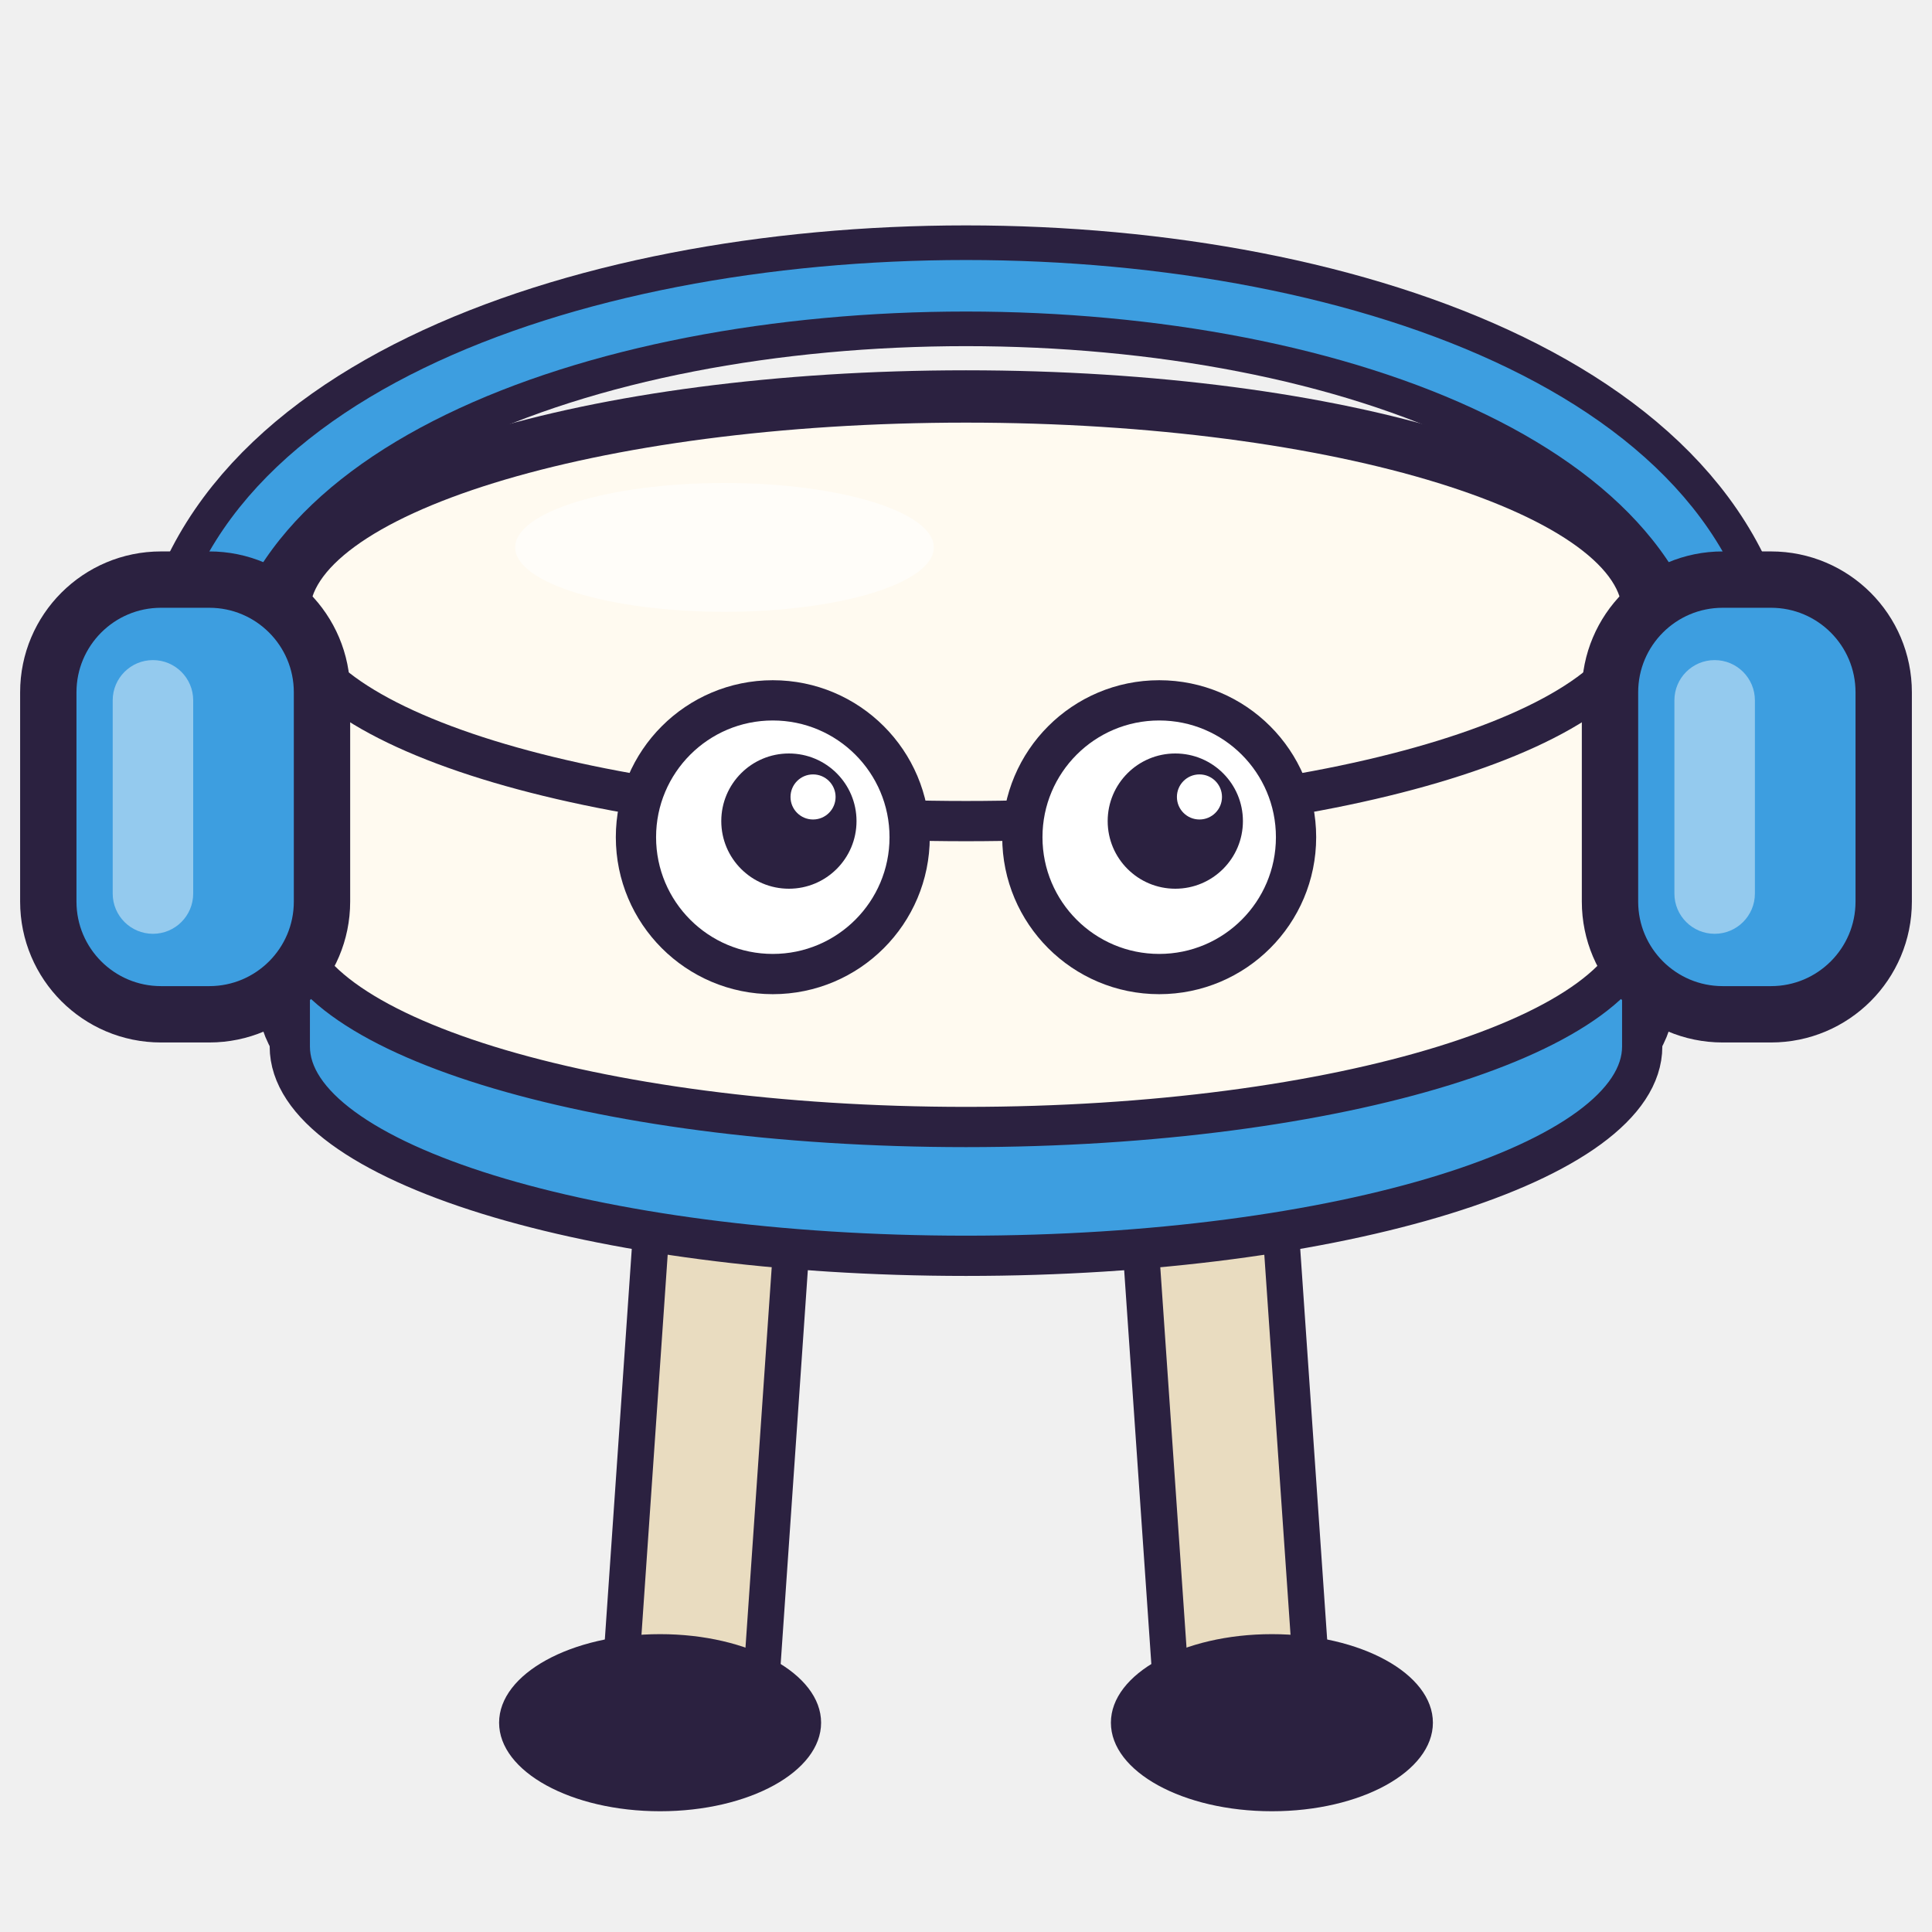
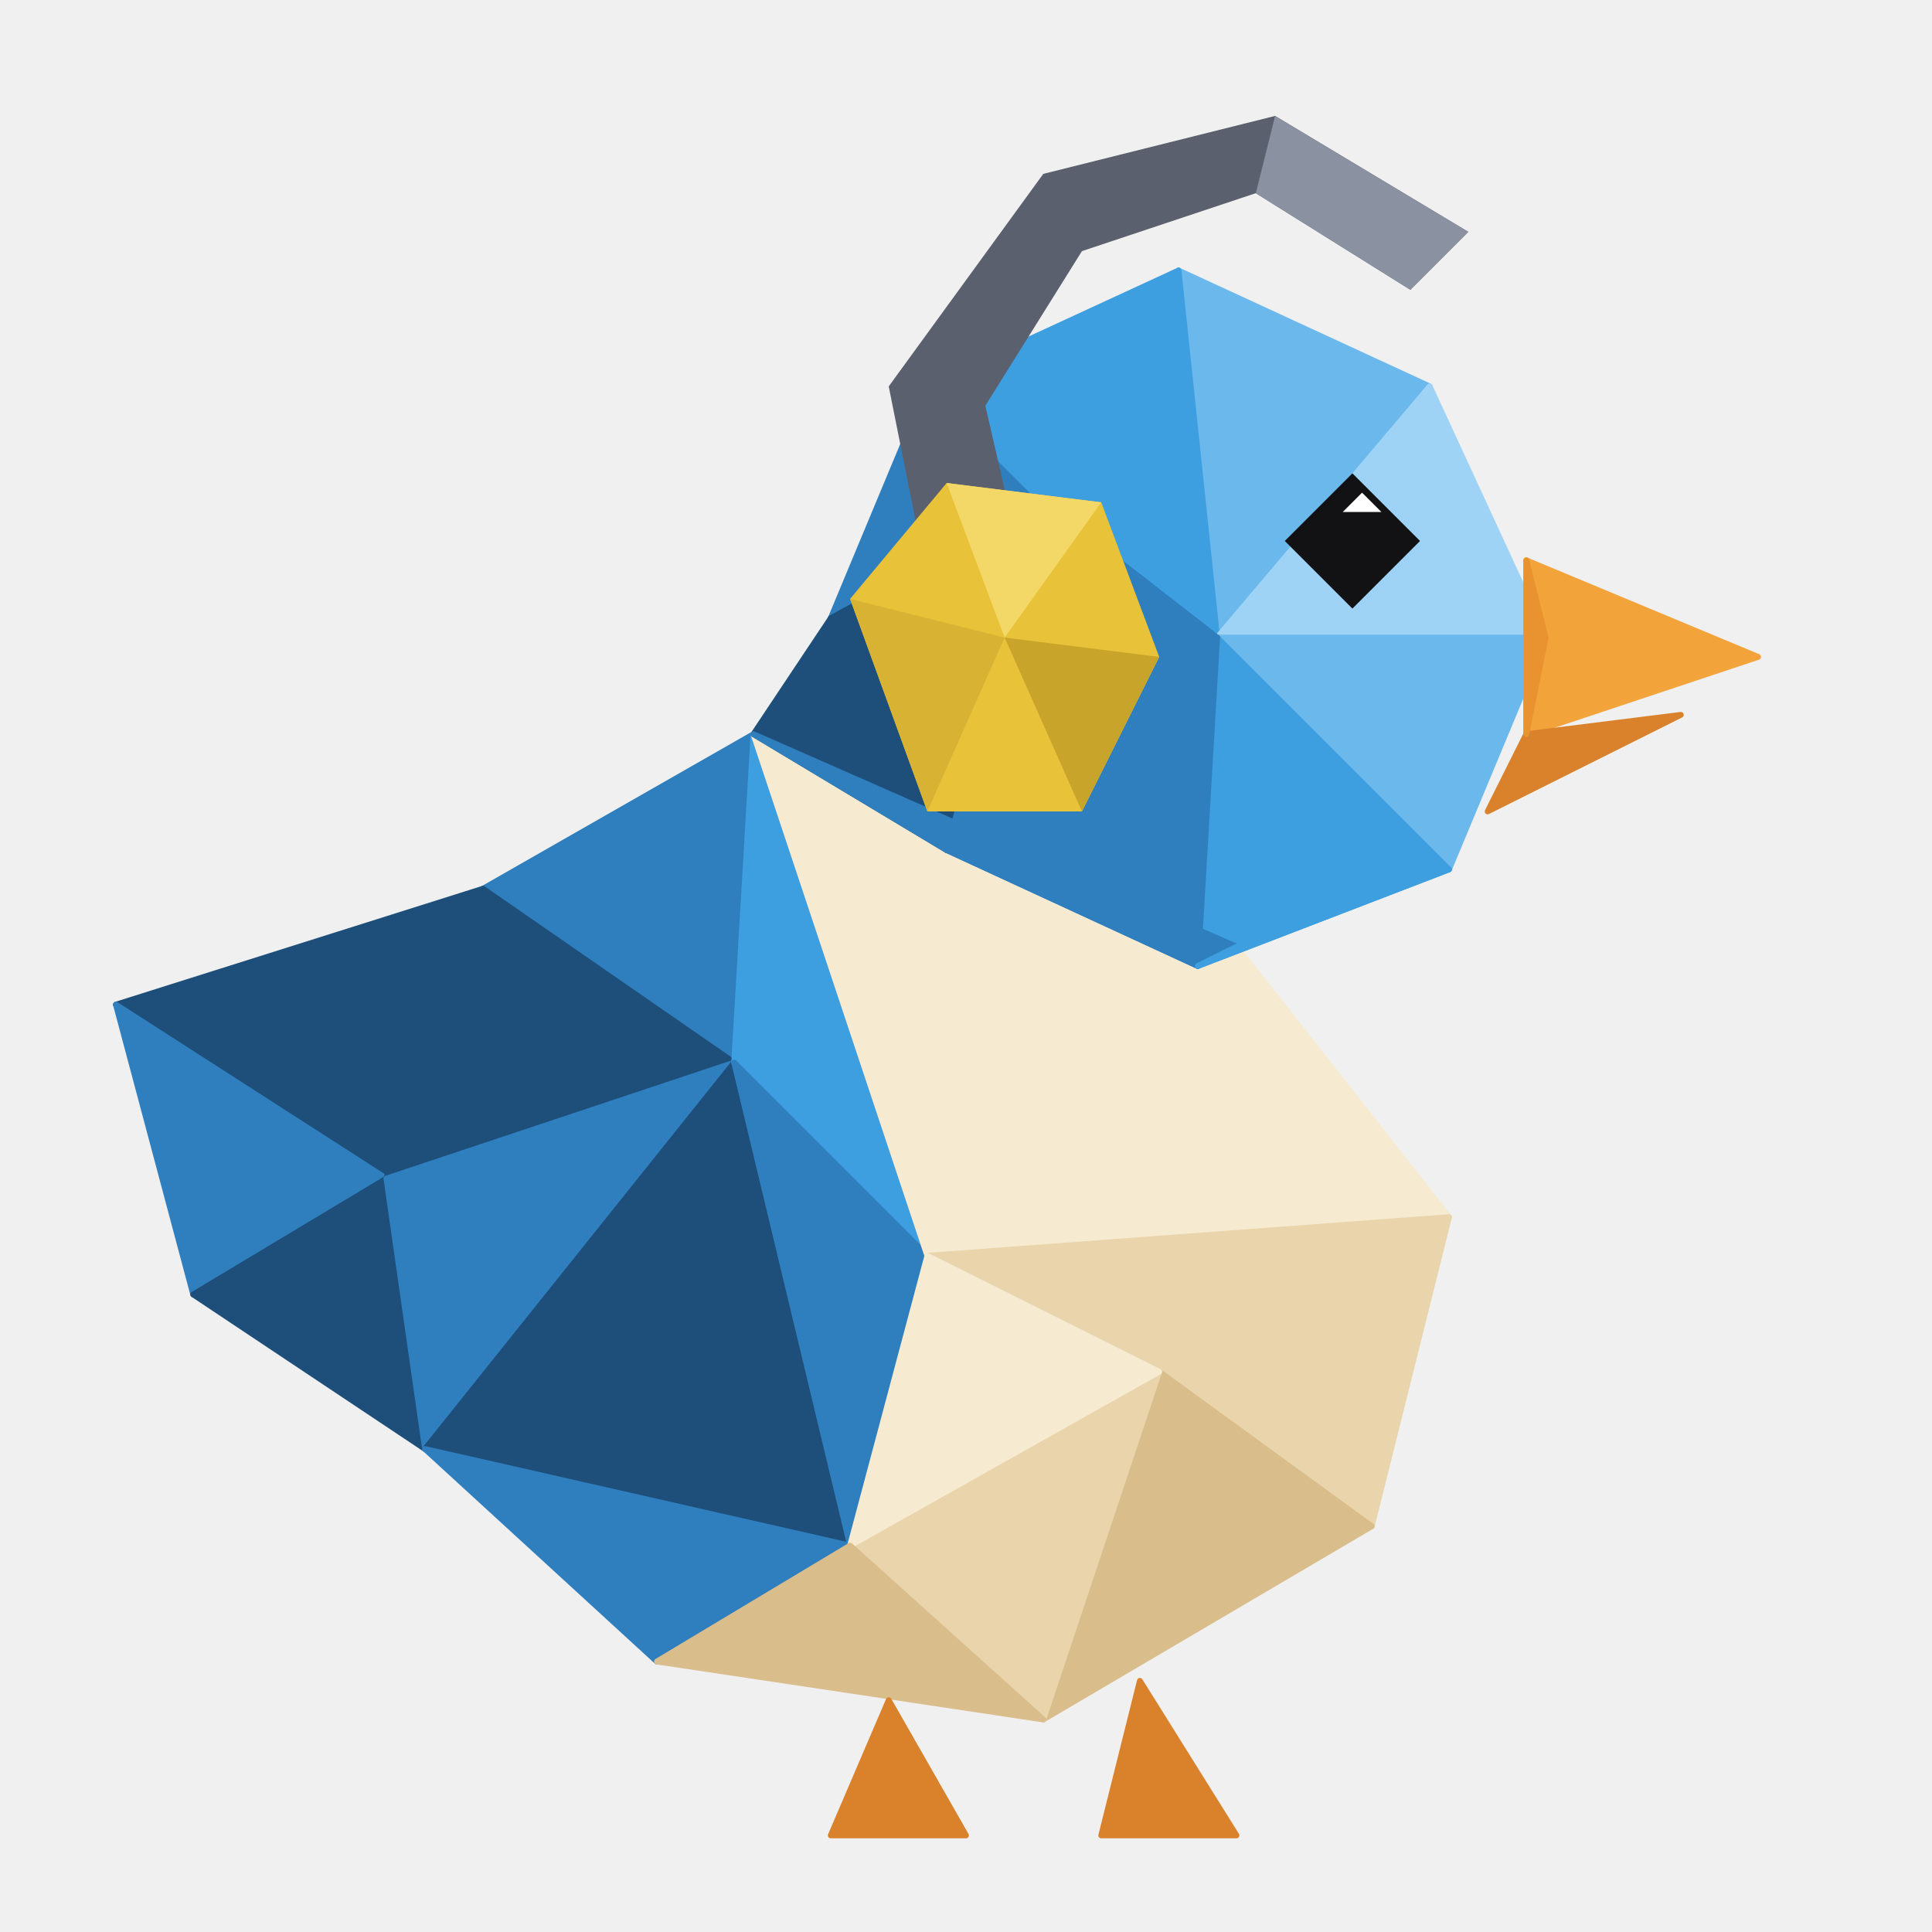
- <svg xmlns="http://www.w3.org/2000/svg" viewBox="0 0 120 120">
-   <path d="M45 74 L43 103" stroke="#2b2140" stroke-width="11" stroke-linecap="round" />
-   <path d="M45 74 L43 103" stroke="#e9dcc0" stroke-width="6.5" stroke-linecap="round" />
-   <path d="M75 74 L77 103" stroke="#2b2140" stroke-width="11" stroke-linecap="round" />
-   <path d="M75 74 L77 103" stroke="#e9dcc0" stroke-width="6.5" stroke-linecap="round" />
-   <ellipse cx="41" cy="107" rx="10" ry="5.5" fill="#2b2140" />
-   <ellipse cx="79" cy="107" rx="10" ry="5.5" fill="#2b2140" />
-   <path d="M18 38 a42 13 0 0 1 84 0 v24 a42 13 0 0 1 -84 0 z" fill="#fffaf0" stroke="#2b2140" stroke-width="4" stroke-linejoin="round" />
-   <path d="M18 57 a42 13 0 0 0 84 0 v8 a42 13 0 0 1 -84 0 z" fill="#3d9ee0" stroke="#2b2140" stroke-width="2.5" stroke-linejoin="round" />
-   <ellipse cx="60" cy="38" rx="42" ry="13" fill="#fffaf0" stroke="#2b2140" stroke-width="2.5" />
-   <ellipse cx="45" cy="34" rx="13" ry="4" fill="#fff" opacity="0.6" />
-   <path d="M12 44 C12 9 108 9 108 44" fill="none" stroke="#2b2140" stroke-width="7.5" stroke-linecap="round" />
-   <path d="M12 44 C12 9 108 9 108 44" fill="none" stroke="#3d9ee0" stroke-width="3.2" stroke-linecap="round" />
-   <rect x="3" y="36" width="17" height="27" rx="7" fill="#3d9ee0" stroke="#2b2140" stroke-width="3.5" />
-   <rect x="100" y="36" width="17" height="27" rx="7" fill="#3d9ee0" stroke="#2b2140" stroke-width="3.5" />
-   <rect x="7" y="41" width="5" height="17" rx="2.5" fill="#fff" opacity="0.45" />
-   <rect x="104" y="41" width="5" height="17" rx="2.5" fill="#fff" opacity="0.45" />
-   <circle cx="48" cy="52" r="8.5" fill="#fff" stroke="#2b2140" stroke-width="2.5" />
-   <circle cx="72" cy="52" r="8.5" fill="#fff" stroke="#2b2140" stroke-width="2.5" />
-   <circle cx="49" cy="51" r="4.2" fill="#2b2140" />
-   <circle cx="73" cy="51" r="4.2" fill="#2b2140" />
-   <circle cx="50.5" cy="49.5" r="1.4" fill="#fff" />
-   <circle cx="74.5" cy="49.5" r="1.4" fill="#fff" />
+ <svg xmlns="http://www.w3.org/2000/svg" viewBox="0 0 200 200" role="img" aria-label="Fledgetone">
+   <g stroke-linejoin="round">
+     <polygon points="12,104 40,122 50,92" fill="#1d4f7a" stroke="#1d4f7a" stroke-width="0.6" />
+     <polygon points="12,104 20,134 40,122" fill="#2f7fbf" stroke="#2f7fbf" stroke-width="0.6" />
+     <polygon points="20,134 44,150 40,122" fill="#1d4f7a" stroke="#1d4f7a" stroke-width="0.6" />
+     <polygon points="50,92 78,76 76,110" fill="#2f7fbf" stroke="#2f7fbf" stroke-width="0.6" />
+     <polygon points="40,122 50,92 76,110" fill="#1d4f7a" stroke="#1d4f7a" stroke-width="0.6" />
+     <polygon points="44,150 40,122 76,110" fill="#2f7fbf" stroke="#2f7fbf" stroke-width="0.6" />
+     <polygon points="44,150 76,110 88,160" fill="#1d4f7a" stroke="#1d4f7a" stroke-width="0.6" />
+     <polygon points="44,150 88,160 68,172" fill="#2f7fbf" stroke="#2f7fbf" stroke-width="0.6" />
+     <polygon points="76,110 78,76 96,130" fill="#3d9ee0" stroke="#3d9ee0" stroke-width="0.6" />
+     <polygon points="76,110 96,130 88,160" fill="#2f7fbf" stroke="#2f7fbf" stroke-width="0.6" />
+     <polygon points="78,76 128,98 96,130" fill="#f6ead0" stroke="#f6ead0" stroke-width="0.6" />
+     <polygon points="128,98 150,126 96,130" fill="#f6ead0" stroke="#f6ead0" stroke-width="0.6" />
+     <polygon points="150,126 120,142 96,130" fill="#e9d4ab" stroke="#e9d4ab" stroke-width="0.6" />
+     <polygon points="150,126 142,158 120,142" fill="#e9d4ab" stroke="#e9d4ab" stroke-width="0.6" />
+     <polygon points="142,158 108,178 120,142" fill="#d9bd8a" stroke="#d9bd8a" stroke-width="0.6" />
+     <polygon points="120,142 108,178 88,160" fill="#e9d4ab" stroke="#e9d4ab" stroke-width="0.6" />
+     <polygon points="96,130 120,142 88,160" fill="#f6ead0" stroke="#f6ead0" stroke-width="0.6" />
+     <polygon points="88,160 108,178 68,172" fill="#d9bd8a" stroke="#d9bd8a" stroke-width="0.6" />
+     <polygon points="86,64 96,40 108,52" fill="#2f7fbf" stroke="#2f7fbf" stroke-width="0.6" />
+     <polygon points="96,40 122,28 108,52" fill="#3d9ee0" stroke="#3d9ee0" stroke-width="0.6" />
+     <polygon points="122,28 148,40 126,66" fill="#6bb8ec" stroke="#6bb8ec" stroke-width="0.6" />
+     <polygon points="108,52 122,28 126,66" fill="#3d9ee0" stroke="#3d9ee0" stroke-width="0.6" />
+     <polygon points="148,40 160,66 126,66" fill="#9fd3f5" stroke="#9fd3f5" stroke-width="0.6" />
+     <polygon points="160,66 150,90 126,66" fill="#6bb8ec" stroke="#6bb8ec" stroke-width="0.6" />
+     <polygon points="150,90 124,100 126,66" fill="#3d9ee0" stroke="#3d9ee0" stroke-width="0.6" />
+     <polygon points="124,100 98,88 126,66" fill="#2f7fbf" stroke="#2f7fbf" stroke-width="0.6" />
+     <polygon points="98,88 86,64 108,52" fill="#1d4f7a" stroke="#1d4f7a" stroke-width="0.6" />
+     <polygon points="98,88 108,52 126,66" fill="#2f7fbf" stroke="#2f7fbf" stroke-width="0.6" />
+     <polygon points="98,88 78,76 86,64" fill="#1d4f7a" stroke="#1d4f7a" stroke-width="0.6" />
+     <polygon points="98,88 124,100 128,98" fill="#2f7fbf" stroke="#2f7fbf" stroke-width="0.6" />
+     <polygon points="98,88 128,98 78,76" fill="#2f7fbf" stroke="#2f7fbf" stroke-width="0.6" />
+     <polygon points="124,100 150,90 128,98" fill="#3d9ee0" stroke="#3d9ee0" stroke-width="0.6" />
+     <polygon points="158,58 182,68 158,76" fill="#f2a33a" stroke="#f2a33a" stroke-width="0.6" />
+     <polygon points="158,76 174,74 154,84" fill="#d9822b" stroke="#d9822b" stroke-width="0.6" />
+     <polygon points="158,58 158,76 160,66" fill="#e8932f" stroke="#e8932f" stroke-width="0.6" />
+     <polygon points="92,176 86,190 100,190" fill="#d9822b" stroke="#d9822b" stroke-width="0.6" />
+     <polygon points="118,174 114,190 128,190" fill="#d9822b" stroke="#d9822b" stroke-width="0.6" />
+     <polygon points="133,56 140,49 147,56 140,63" fill="#121214" />
+     <polygon points="139,53 141,51 143,53" fill="#ffffff" />
+     <polygon points="98,70 92,40 108,18 132,12 152,24 146,30 130,20 112,26 102,42 108,68" fill="#5a606e" />
+     <polygon points="132,12 152,24 146,30 130,20" fill="#8a91a1" />
+     <polygon points="88,62 98,50 114,52 120,68 112,84 96,84" fill="#e8c33a" />
+     <polygon points="98,50 114,52 104,66" fill="#f3d867" />
+     <polygon points="104,66 120,68 112,84" fill="#c9a42a" />
+     <polygon points="88,62 104,66 96,84" fill="#d8b232" />
+   </g>
</svg>
